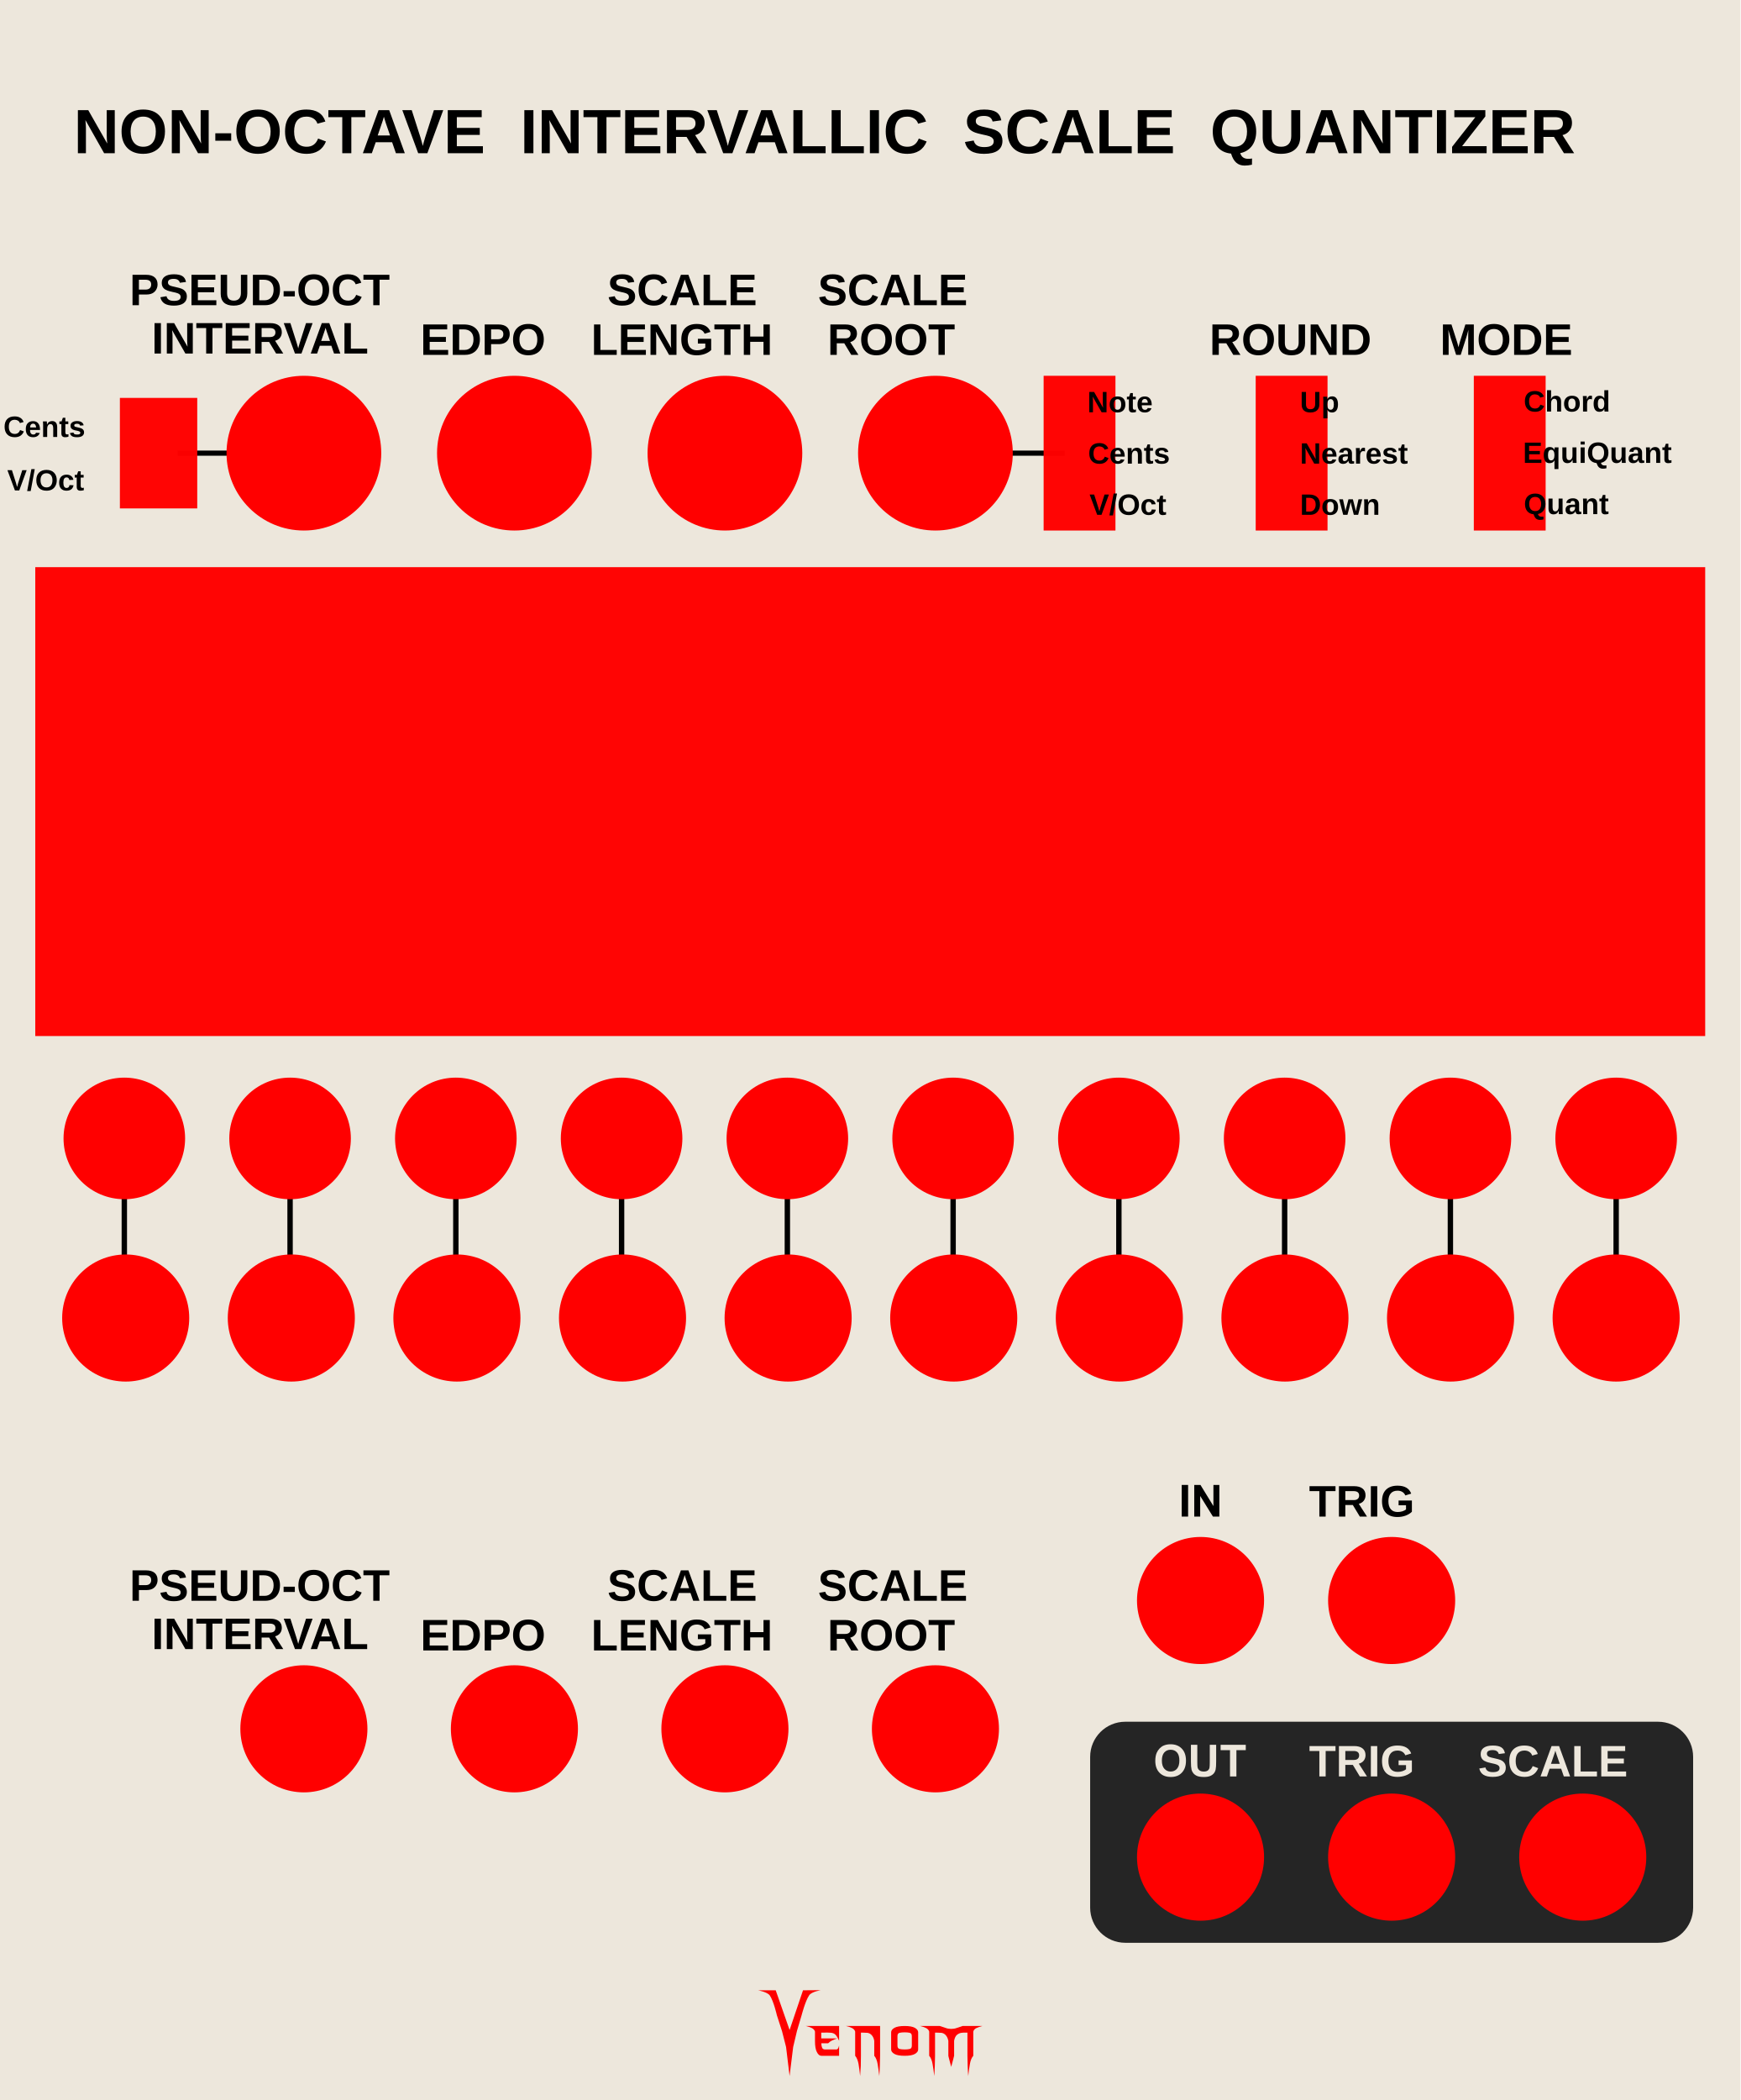
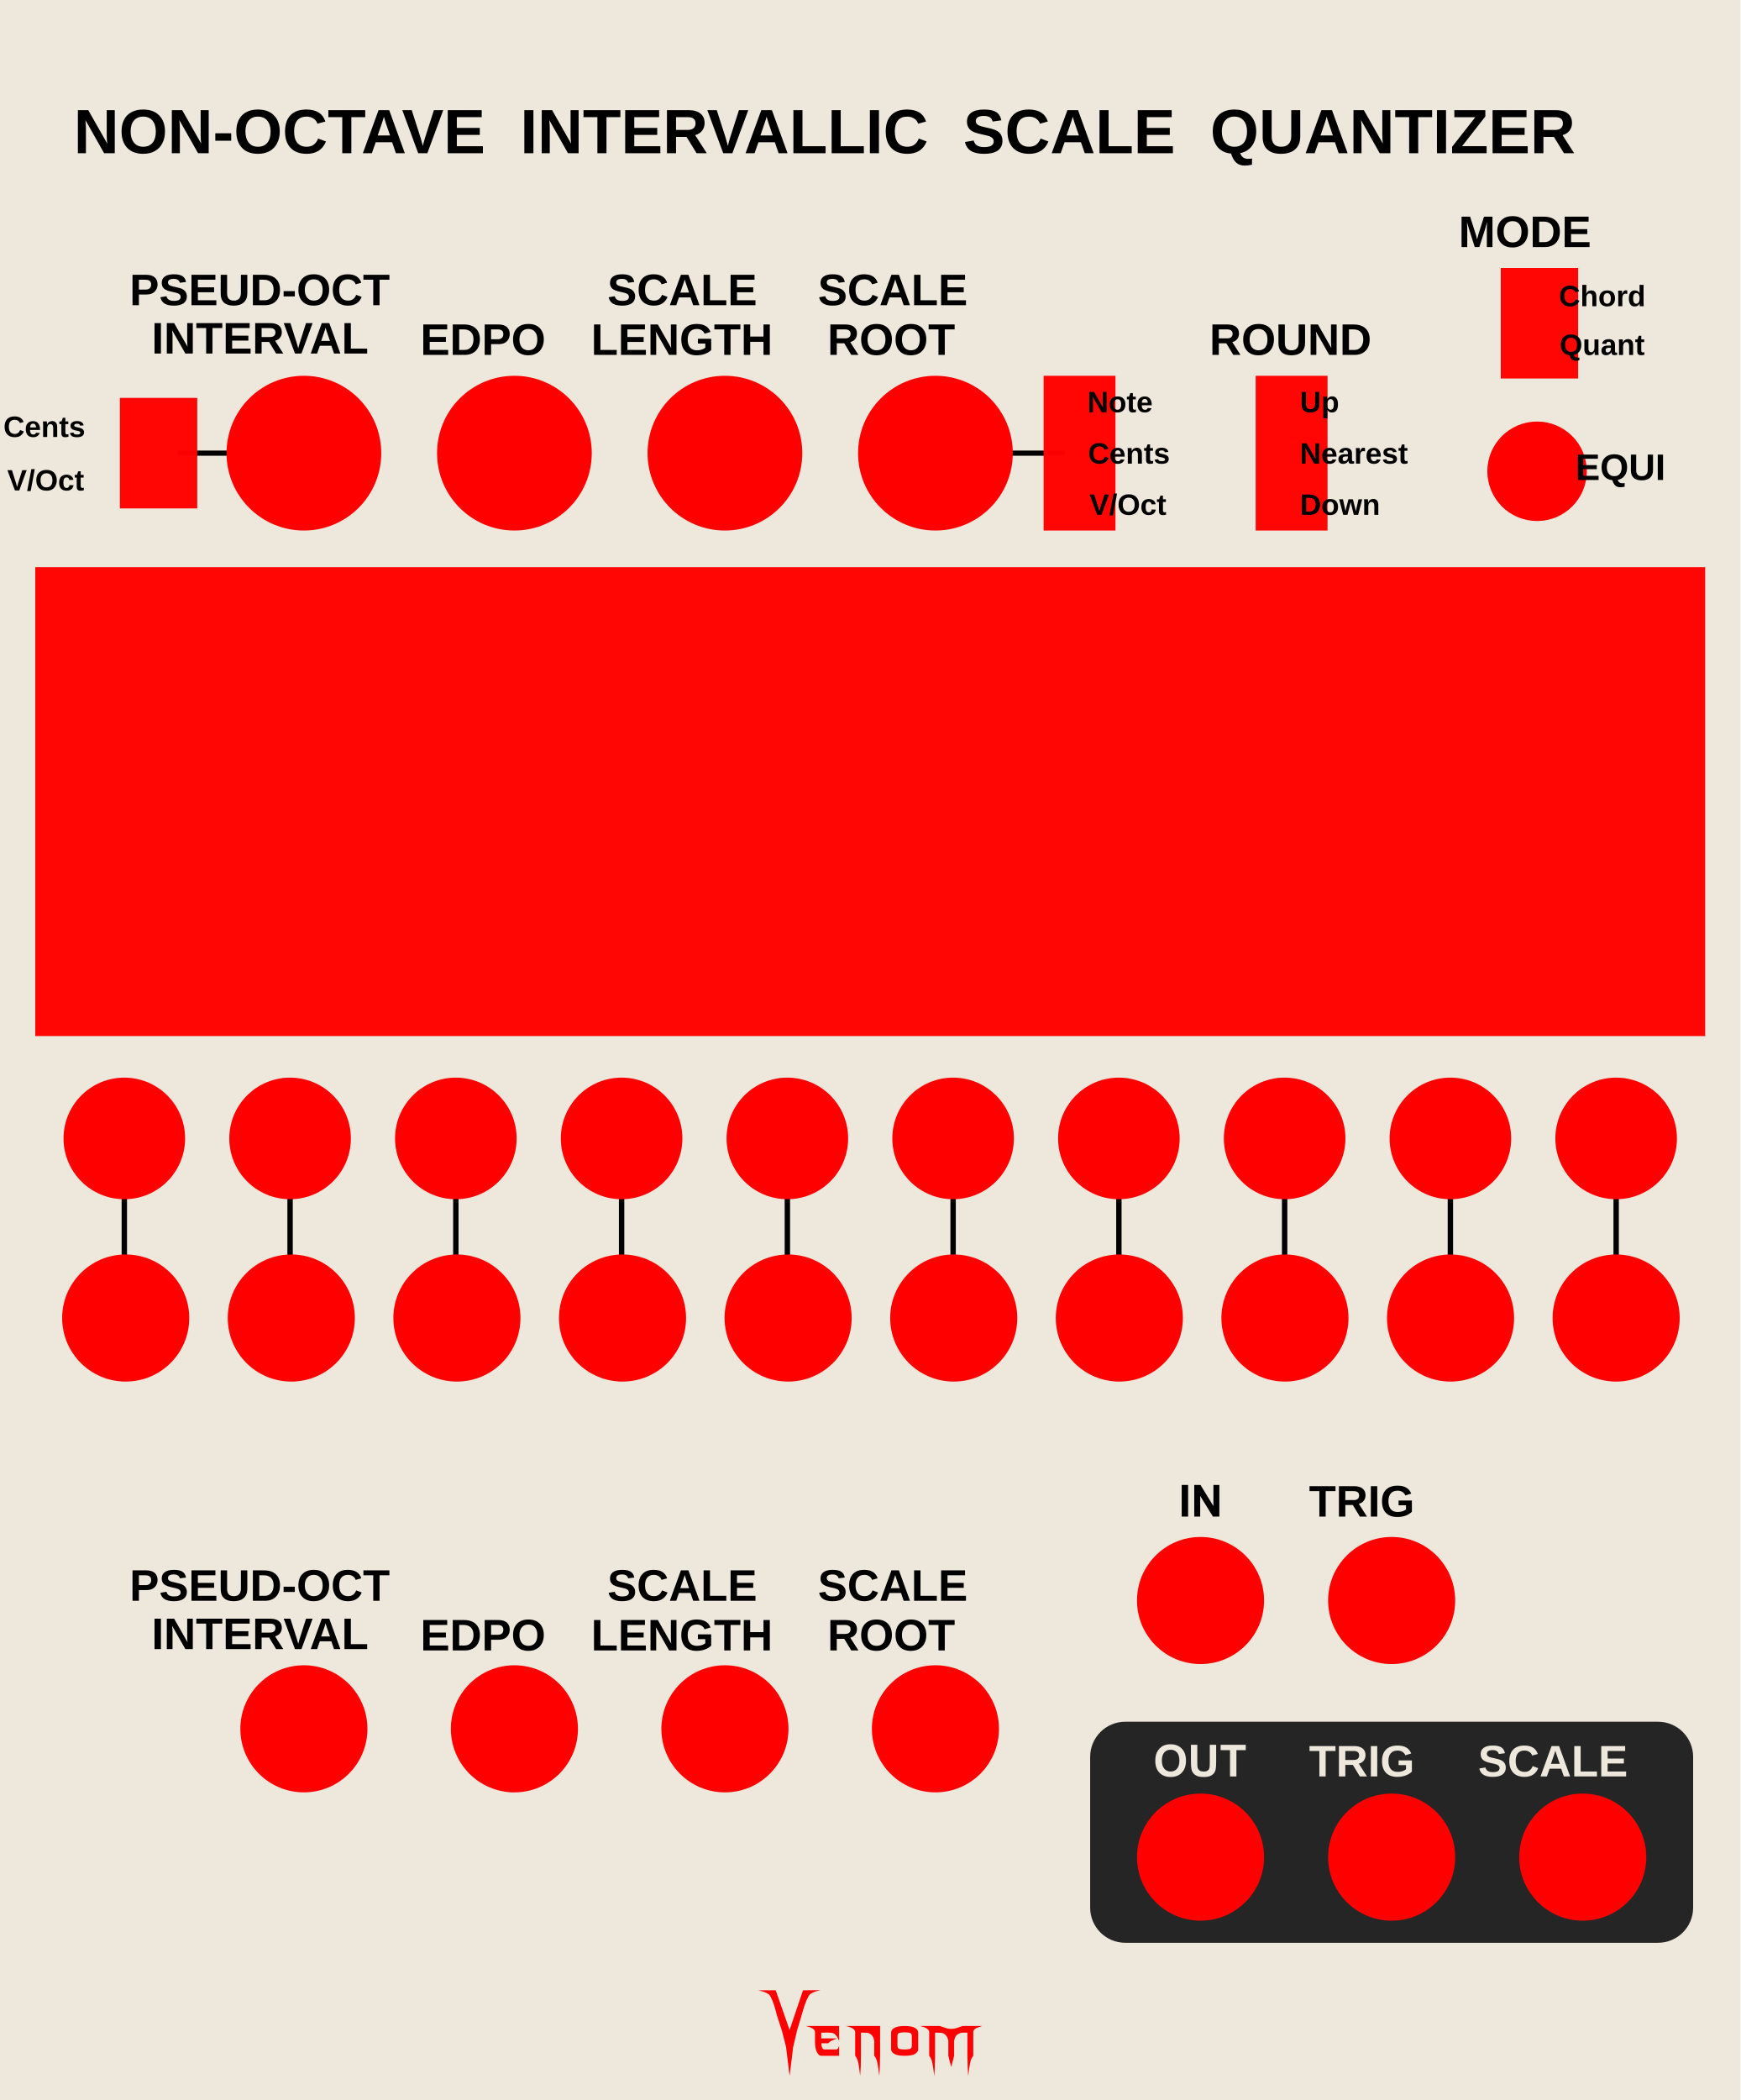
<svg xmlns="http://www.w3.org/2000/svg" width="315" height="380" viewBox="0 0 315 380" version="1.1" id="svg100">
  <defs id="defs7">
    <rect x="85" y="10" width="51.058" height="25" id="rect29906" />
    <linearGradient id="a8e142bb-541b-4903-be63-d5d069028a5d" x1="22.5" x2="22.5" y2="380" gradientUnits="userSpaceOnUse">
      <stop offset="0" stop-color="#ebebeb" id="stop2" />
      <stop offset="1" stop-color="#e1e1e1" id="stop4" />
    </linearGradient>
  </defs>
  <g id="aea613ef-74be-49bf-be45-c0734aee674b" data-name="FND BG" style="fill:#ede7dc;fill-opacity:1" transform="scale(7,1)">
    <rect width="45" height="380" fill="url(#a8e142bb-541b-4903-be63-d5d069028a5d)" id="rect9" style="fill:#ede7dc;fill-opacity:1" x="0" y="0" />
  </g>
  <rect x="197.302" y="311.552" width="109.13" height="40" rx="6.359" fill="#1f1f1f" id="rect56" style="fill:#252525;fill-opacity:1;stroke-width:1.976" />
  <g id="f45e0130-37b7-4f8b-95b3-6408baa23eb1" data-name="components" style="display:inline">
    <path style="fill:none;stroke:#000000;stroke-width:0.972;stroke-linecap:butt;stroke-linejoin:miter;stroke-miterlimit:4;stroke-dasharray:none;stroke-opacity:1" d="m 172.5,206 v 32.49" id="path98186-30" />
    <path style="display:inline;fill:none;stroke:#000000;stroke-width:0.972;stroke-linecap:butt;stroke-linejoin:miter;stroke-miterlimit:4;stroke-dasharray:none;stroke-opacity:1" d="m 202.5,206 v 32.49" id="path98186-3-1" />
    <path style="display:inline;fill:none;stroke:#000000;stroke-width:0.972;stroke-linecap:butt;stroke-linejoin:miter;stroke-miterlimit:4;stroke-dasharray:none;stroke-opacity:1" d="m 232.5,206 v 32.49" id="path98186-0-3" />
    <path style="display:inline;fill:none;stroke:#000000;stroke-width:0.972;stroke-linecap:butt;stroke-linejoin:miter;stroke-miterlimit:4;stroke-dasharray:none;stroke-opacity:1" d="m 262.5,206 v 32.49" id="path98186-9-8" />
    <path style="display:inline;fill:none;stroke:#000000;stroke-width:0.972;stroke-linecap:butt;stroke-linejoin:miter;stroke-miterlimit:4;stroke-dasharray:none;stroke-opacity:1" d="m 292.5,206 v 32.49" id="path98186-07-7" />
    <path style="fill:none;stroke:#000000;stroke-width:0.972;stroke-linecap:butt;stroke-linejoin:miter;stroke-miterlimit:4;stroke-dasharray:none;stroke-opacity:1" d="m 22.5,206 v 32.49" id="path98186" />
    <path style="display:inline;fill:none;stroke:#000000;stroke-width:0.972;stroke-linecap:butt;stroke-linejoin:miter;stroke-miterlimit:4;stroke-dasharray:none;stroke-opacity:1" d="m 52.5,206 v 32.49" id="path98186-3" />
    <path style="display:inline;fill:none;stroke:#000000;stroke-width:0.972;stroke-linecap:butt;stroke-linejoin:miter;stroke-miterlimit:4;stroke-dasharray:none;stroke-opacity:1" d="m 82.5,206 v 32.49" id="path98186-0" />
    <path style="display:inline;fill:none;stroke:#000000;stroke-width:0.972;stroke-linecap:butt;stroke-linejoin:miter;stroke-miterlimit:4;stroke-dasharray:none;stroke-opacity:1" d="m 112.5,206 v 32.49" id="path98186-9" />
    <path style="display:inline;fill:none;stroke:#000000;stroke-width:0.972;stroke-linecap:butt;stroke-linejoin:miter;stroke-miterlimit:4;stroke-dasharray:none;stroke-opacity:1" d="m 142.5,206 v 32.49" id="path98186-07" />
    <g aria-label="IN" id="text38746-0-2" style="font-weight:bold;font-size:8px;line-height:1.25;font-family:Arial;-inkscape-font-specification:'Arial, Bold';font-variant-ligatures:none;text-align:center;text-anchor:middle;display:inline" transform="translate(179.5292,-51.47232)">
      <path d="m 34.344,325.902 v -5.727 H 35.5 v 5.727 z" id="path97104" />
      <path d="m 36.613,325.902 v -5.727 h 1.125 L 40.082,324 v -3.824 h 1.074 v 5.727 H 39.996 L 37.688,322.168 v 3.734 z" id="path97106" />
    </g>
    <text xml:space="preserve" style="font-style:normal;font-variant:normal;font-weight:bold;font-stretch:normal;font-size:11.333px;line-height:1.25;font-family:Arial;-inkscape-font-specification:'Arial, Bold';font-variant-ligatures:none;font-variant-caps:normal;font-variant-numeric:normal;font-variant-east-asian:normal;text-align:center;text-anchor:middle;display:inline" x="157.11" y="27.729" id="text6379-7">
      <tspan id="tspan8922" x="157.11" y="27.729">NON-OCTAVE  INTERVALLIC  SCALE  QUANTIZER</tspan>
    </text>
    <text xml:space="preserve" style="font-style:normal;font-variant:normal;font-weight:bold;font-stretch:normal;font-size:8px;line-height:1.25;font-family:Arial;-inkscape-font-specification:'Arial, Bold';font-variant-ligatures:none;font-variant-caps:normal;font-variant-numeric:normal;font-variant-east-asian:normal;text-align:center;text-anchor:middle;display:inline" x="252.023" y="274.43" id="text21194">
      <tspan id="tspan21192" x="252.023" y="274.43">TRIG</tspan>
    </text>
    <g id="g24922" transform="translate(11.33334,-2)">
      <text xml:space="preserve" style="font-style:normal;font-variant:normal;font-weight:bold;font-stretch:normal;font-size:8px;line-height:1.25;font-family:Arial;-inkscape-font-specification:'Arial, Bold';font-variant-ligatures:none;font-variant-caps:normal;font-variant-numeric:normal;font-variant-east-asian:normal;text-align:center;text-anchor:middle;display:inline" x="119.867" y="66.213" id="text21194-4-8-98">
        <tspan id="tspan24804" x="119.867" y="66.213">LENGTH</tspan>
      </text>
      <text xml:space="preserve" style="font-style:normal;font-variant:normal;font-weight:bold;font-stretch:normal;font-size:8px;line-height:1.25;font-family:Arial;-inkscape-font-specification:'Arial, Bold';font-variant-ligatures:none;font-variant-caps:normal;font-variant-numeric:normal;font-variant-east-asian:normal;text-align:center;text-anchor:middle;display:inline" x="119.922" y="57.227" id="text21194-4-8-0">
        <tspan id="tspan24824" x="119.922" y="57.227">SCALE</tspan>
      </text>
    </g>
    <g id="g24928" transform="translate(4,-2)">
      <text xml:space="preserve" style="font-style:normal;font-variant:normal;font-weight:bold;font-stretch:normal;font-size:8px;line-height:1.25;font-family:Arial;-inkscape-font-specification:'Arial, Bold';font-variant-ligatures:none;font-variant-caps:normal;font-variant-numeric:normal;font-variant-east-asian:normal;text-align:center;text-anchor:middle;display:inline" x="165.089" y="66.213" id="text21194-4-8-7">
        <tspan id="tspan24904" x="165.089" y="66.213">ROOT</tspan>
      </text>
      <text xml:space="preserve" style="font-style:normal;font-variant:normal;font-weight:bold;font-stretch:normal;font-size:8px;line-height:1.25;font-family:Arial;-inkscape-font-specification:'Arial, Bold';font-variant-ligatures:none;font-variant-caps:normal;font-variant-numeric:normal;font-variant-east-asian:normal;text-align:center;text-anchor:middle;display:inline" x="165.355" y="57.227" id="text21194-4-8-3">
        <tspan id="tspan24884" x="165.355" y="57.227">SCALE</tspan>
      </text>
    </g>
    <text xml:space="preserve" style="font-style:normal;font-variant:normal;font-weight:bold;font-stretch:normal;font-size:8px;line-height:1.25;font-family:Arial;-inkscape-font-specification:'Arial, Bold';font-variant-ligatures:none;font-variant-caps:normal;font-variant-numeric:normal;font-variant-east-asian:normal;text-align:center;text-anchor:middle;display:inline" x="92.969" y="64.211" id="text21194-4-8">
      <tspan id="tspan25253" x="92.969" y="64.211">EDPO</tspan>
    </text>
    <g id="g24910" transform="translate(26,-2)">
      <text xml:space="preserve" style="font-style:normal;font-variant:normal;font-weight:bold;font-stretch:normal;font-size:8px;line-height:1.25;font-family:Arial;-inkscape-font-specification:'Arial, Bold';font-variant-ligatures:none;font-variant-caps:normal;font-variant-numeric:normal;font-variant-east-asian:normal;text-align:center;text-anchor:middle;display:inline" x="28.848" y="65.973" id="text21194-4">
        <tspan id="tspan24565" x="28.848" y="65.973">INTERVAL</tspan>
      </text>
      <text xml:space="preserve" style="font-style:normal;font-variant:normal;font-weight:bold;font-stretch:normal;font-size:8px;line-height:1.25;font-family:Arial;-inkscape-font-specification:'Arial, Bold';font-variant-ligatures:none;font-variant-caps:normal;font-variant-numeric:normal;font-variant-east-asian:normal;text-align:center;text-anchor:middle;display:inline" x="28.791" y="57.227" id="text21194-4-6">
        <tspan id="tspan24612" x="28.791" y="57.227">PSEUD-OCT</tspan>
      </text>
    </g>
    <g id="g24922-2" transform="translate(11.33334,232.4358)">
      <text xml:space="preserve" style="font-style:normal;font-variant:normal;font-weight:bold;font-stretch:normal;font-size:8px;line-height:1.25;font-family:Arial;-inkscape-font-specification:'Arial, Bold';font-variant-ligatures:none;font-variant-caps:normal;font-variant-numeric:normal;font-variant-east-asian:normal;text-align:center;text-anchor:middle;display:inline" x="119.867" y="66.213" id="text21194-4-8-98-4">
        <tspan id="tspan24804-3" x="119.867" y="66.213">LENGTH</tspan>
      </text>
      <text xml:space="preserve" style="font-style:normal;font-variant:normal;font-weight:bold;font-stretch:normal;font-size:8px;line-height:1.25;font-family:Arial;-inkscape-font-specification:'Arial, Bold';font-variant-ligatures:none;font-variant-caps:normal;font-variant-numeric:normal;font-variant-east-asian:normal;text-align:center;text-anchor:middle;display:inline" x="119.922" y="57.227" id="text21194-4-8-0-0">
        <tspan id="tspan24824-4" x="119.922" y="57.227">SCALE</tspan>
      </text>
    </g>
    <g id="g24928-7" transform="translate(4,232.4358)">
      <text xml:space="preserve" style="font-style:normal;font-variant:normal;font-weight:bold;font-stretch:normal;font-size:8px;line-height:1.25;font-family:Arial;-inkscape-font-specification:'Arial, Bold';font-variant-ligatures:none;font-variant-caps:normal;font-variant-numeric:normal;font-variant-east-asian:normal;text-align:center;text-anchor:middle;display:inline" x="165.089" y="66.213" id="text21194-4-8-7-3">
        <tspan id="tspan24904-0" x="165.089" y="66.213">ROOT</tspan>
      </text>
      <text xml:space="preserve" style="font-style:normal;font-variant:normal;font-weight:bold;font-stretch:normal;font-size:8px;line-height:1.25;font-family:Arial;-inkscape-font-specification:'Arial, Bold';font-variant-ligatures:none;font-variant-caps:normal;font-variant-numeric:normal;font-variant-east-asian:normal;text-align:center;text-anchor:middle;display:inline" x="165.355" y="57.227" id="text21194-4-8-3-1">
        <tspan id="tspan24884-3" x="165.355" y="57.227">SCALE</tspan>
      </text>
    </g>
    <text xml:space="preserve" style="font-style:normal;font-variant:normal;font-weight:bold;font-stretch:normal;font-size:8px;line-height:1.25;font-family:Arial;-inkscape-font-specification:'Arial, Bold';font-variant-ligatures:none;font-variant-caps:normal;font-variant-numeric:normal;font-variant-east-asian:normal;text-align:center;text-anchor:middle;display:inline" x="92.969" y="298.647" id="text21194-4-8-36">
      <tspan id="tspan25377" x="92.969" y="298.647">EDPO</tspan>
    </text>
    <g id="g24910-2" transform="translate(26,232.4358)">
      <text xml:space="preserve" style="font-style:normal;font-variant:normal;font-weight:bold;font-stretch:normal;font-size:8px;line-height:1.25;font-family:Arial;-inkscape-font-specification:'Arial, Bold';font-variant-ligatures:none;font-variant-caps:normal;font-variant-numeric:normal;font-variant-east-asian:normal;text-align:center;text-anchor:middle;display:inline" x="28.848" y="65.973" id="text21194-4-64">
        <tspan id="tspan24565-2" x="28.848" y="65.973">INTERVAL</tspan>
      </text>
      <text xml:space="preserve" style="font-style:normal;font-variant:normal;font-weight:bold;font-stretch:normal;font-size:8px;line-height:1.25;font-family:Arial;-inkscape-font-specification:'Arial, Bold';font-variant-ligatures:none;font-variant-caps:normal;font-variant-numeric:normal;font-variant-east-asian:normal;text-align:center;text-anchor:middle;display:inline" x="28.791" y="57.227" id="text21194-4-6-4">
        <tspan id="tspan24612-2" x="28.791" y="57.227">PSEUD-OCT</tspan>
      </text>
    </g>
    <g aria-label="OUT" id="text33436-1" style="font-weight:bold;font-size:8px;line-height:1.25;font-family:Arial;-inkscape-font-specification:'Arial, Bold';font-variant-ligatures:none;text-align:center;text-anchor:middle;fill:#ede7dc" transform="translate(89.71471,-4.447585)">
      <path d="m 119.377,323.074 q 0,-0.875 0.262,-1.469 0.195,-0.438 0.531,-0.785 0.34,-0.348 0.742,-0.516 0.535,-0.227 1.234,-0.227 1.266,0 2.023,0.785 0.762,0.785 0.762,2.184 0,1.387 -0.754,2.172 Q 123.424,326 122.162,326 q -1.277,0 -2.031,-0.777 -0.754,-0.781 -0.754,-2.148 z m 1.191,-0.039 q 0,0.973 0.449,1.477 0.449,0.5 1.141,0.5 0.691,0 1.133,-0.496 0.445,-0.5 0.445,-1.496 0,-0.984 -0.434,-1.469 -0.43,-0.484 -1.145,-0.484 -0.715,0 -1.152,0.492 -0.438,0.488 -0.438,1.477 z" id="path97131" />
      <path d="m 125.826,320.176 h 1.156 v 3.102 q 0,0.738 0.043,0.957 0.074,0.352 0.352,0.566 0.281,0.211 0.766,0.211 0.492,0 0.742,-0.199 0.25,-0.203 0.301,-0.496 0.051,-0.293 0.051,-0.973 v -3.168 h 1.156 v 3.008 q 0,1.031 -0.094,1.457 -0.094,0.426 -0.348,0.719 -0.25,0.293 -0.672,0.469 Q 128.857,326 128.178,326 q -0.82,0 -1.246,-0.188 -0.422,-0.191 -0.668,-0.492 -0.246,-0.305 -0.324,-0.637 -0.113,-0.492 -0.113,-1.453 z" id="path97133" />
      <path d="m 132.9,325.902 v -4.758 h -1.699 v -0.969 h 4.551 v 0.969 h -1.695 v 4.758 z" id="path97135" />
    </g>
    <text xml:space="preserve" style="font-style:normal;font-variant:normal;font-weight:bold;font-stretch:normal;font-size:8px;line-height:1.25;font-family:Arial;-inkscape-font-specification:'Arial, Bold';font-variant-ligatures:none;font-variant-caps:normal;font-variant-numeric:normal;font-variant-east-asian:normal;text-align:center;text-anchor:middle;fill:#ede7dc;fill-opacity:1" x="252.023" y="321.455" id="text14149">
      <tspan id="tspan14147" x="252.023" y="321.455">TRIG</tspan>
    </text>
    <text xml:space="preserve" style="font-style:normal;font-variant:normal;font-weight:bold;font-stretch:normal;font-size:8px;line-height:1.25;font-family:Arial;-inkscape-font-specification:'Arial, Bold';font-variant-ligatures:none;font-variant-caps:normal;font-variant-numeric:normal;font-variant-east-asian:normal;text-align:center;text-anchor:middle;fill:#ede7dc;fill-opacity:1" x="286.611" y="321.455" id="text14149-1">
      <tspan id="tspan16908" x="286.611" y="321.455">SCALE</tspan>
    </text>
    <path style="display:inline;fill:none;stroke:#000000;stroke-width:0.934;stroke-linecap:butt;stroke-linejoin:miter;stroke-miterlimit:4;stroke-dasharray:none;stroke-opacity:1" d="m 32.168,81.994 13.431,0.013" id="path98186-9-7" />
    <path style="display:inline;fill:none;stroke:#000000;stroke-width:0.934;stroke-linecap:butt;stroke-linejoin:miter;stroke-miterlimit:4;stroke-dasharray:none;stroke-opacity:1" d="m 179.256,81.994 13.431,0.013" id="path98186-9-7-7" />
  </g>
  <g id="g42796" transform="matrix(0.304583,0,0,0.304583,134.4375,-12.68508)" style="fill:#ff0000">
    <g aria-label="enom" id="text4270-27" style="font-size:49.389px;line-height:1.25;font-family:'NECK ROMANCER';-inkscape-font-specification:'NECK ROMANCER, Normal';font-variant-ligatures:none;text-align:center;text-anchor:middle;fill:#ff0000;stroke-width:2.646">
      <path d="m 46.609,1249.244 q 0,1.158 0,3.425 3.183,0 9.453,0 -1.64,0.579 -2.99,1.206 -1.35,0.627 -2.363,1.688 -1.35,0 -4.051,0 0,1.495 0.434,2.556 0.386,1.109 1.833,1.109 2.267,0 6.801,0 0.482,-0.145 0.868,-0.627 0.338,-0.53 0.627,-1.736 0,2.026 0,6.125 -3.521,0 -10.563,0 -1.543,0 -2.653,-2.219 -1.109,-2.17 -1.109,-6.318 0,-1.978 0,-5.836 -0.386,-1.35 -1.881,-2.122 -1.495,-0.724 -3.569,-1.206 6.608,0 19.775,0 0,2.942 0,8.778 -1.206,-2.701 -2.219,-3.666 -1.013,-0.965 -2.701,-1.109 -0.916,-0.097 -2.17,-0.097 -1.206,0.048 -2.846,0.048 -0.241,0 -0.675,0 z" id="path42762" style="fill:#ff0000" />
      <path d="m 81.577,1245.289 q 0,5.884 0,17.701 0,3.087 -0.145,6.077 -0.096,3.039 -0.338,5.933 -0.386,-3.714 -0.965,-6.994 -0.531,-3.328 -2.026,-5.016 0,-2.99 0,-8.923 -0.241,-1.351 -0.723,-2.219 -0.482,-0.868 -1.061,-1.399 -1.109,-1.013 -2.412,-1.109 -1.35,-0.097 -2.267,-0.097 -0.482,0 -1.447,0 0,4.582 0,13.746 0,3.087 -0.096,6.077 -0.145,3.039 -0.386,5.933 -0.386,-3.714 -0.916,-6.994 -0.579,-3.328 -2.026,-5.016 0,-4.823 0,-14.373 -0.386,-1.35 -1.881,-2.122 -1.495,-0.724 -3.569,-1.206 6.752,0 20.257,0 z" id="path42764" style="fill:#ff0000" />
      <path d="m 104.197,1249.051 q 0,3.376 0,10.177 0,1.543 -1.929,2.653 -1.929,1.109 -6.077,1.109 -4.196,0 -6.125,-1.109 -1.929,-1.109 -1.929,-2.653 0,-3.376 0,-10.177 0,-1.543 1.929,-2.653 1.929,-1.109 6.125,-1.109 4.148,0 6.077,1.109 1.929,1.109 1.929,2.653 z m -3.762,7.91 q 0,-1.881 0,-5.643 0,-1.688 -1.254,-1.978 -1.206,-0.289 -2.99,-0.289 -1.833,0 -3.039,0.289 -1.254,0.289 -1.254,1.978 0,1.881 0,5.643 0,1.688 1.254,1.977 1.206,0.289 3.039,0.289 1.785,0 2.99,-0.289 1.254,-0.289 1.254,-1.977 z" id="path42766" style="fill:#ff0000" />
      <path d="m 142.348,1245.289 q -2.026,0.482 -3.521,1.206 -1.543,0.772 -1.881,2.122 0,4.775 0,14.373 -1.495,1.688 -2.026,5.016 -0.579,3.28 -0.965,6.994 -0.241,-2.894 -0.338,-5.933 -0.145,-2.99 -0.145,-6.077 0,-4.582 0,-13.746 -0.482,0 -1.399,0 -0.531,0 -1.158,0 -0.627,0 -1.302,0.145 -1.254,0.241 -2.412,1.206 -1.158,0.965 -1.64,3.473 0,2.99 0,8.923 -0.145,0.627 -0.289,1.109 -0.097,0.482 -0.193,0.82 -0.531,1.978 -0.386,1.351 0.193,-0.627 -0.289,1.158 -0.097,0.338 -0.241,0.868 -0.145,0.531 -0.338,1.302 -0.145,-0.675 -0.289,-1.206 -0.145,-0.482 -0.241,-0.82 -0.531,-2.026 -0.338,-1.302 0.193,0.772 -0.434,-1.688 -0.048,-0.289 -0.193,-0.724 -0.097,-0.386 -0.193,-0.868 0,-2.99 0,-8.923 -0.289,-1.351 -0.772,-2.219 -0.482,-0.868 -1.061,-1.399 -1.109,-1.013 -2.412,-1.109 -1.302,-0.097 -2.267,-0.097 -0.482,0 -1.399,0 0,4.582 0,13.746 0,3.087 -0.145,6.077 -0.097,3.039 -0.338,5.933 -0.386,-3.714 -0.965,-6.994 -0.531,-3.328 -2.026,-5.016 0,-4.823 0,-14.373 -0.386,-1.35 -1.881,-2.122 -1.495,-0.724 -3.569,-1.206 3.955,0 11.768,0 1.158,0.386 3.473,1.157 0.772,0.289 1.592,0.434 0.82,0.145 1.688,0.145 0.868,0 1.736,-0.145 0.82,-0.145 1.592,-0.434 1.158,-0.386 3.424,-1.157 3.955,0 11.768,0 z" id="path42768" style="fill:#ff0000" />
    </g>
    <g aria-label="V" transform="matrix(1.236317,0,0,0.8088538,-497.8809,123.4859)" id="text4270-3-5-2" style="font-size:78.506px;line-height:1.25;font-family:Nosferotica;-inkscape-font-specification:'Nosferotica, Normal';font-variant-ligatures:none;text-align:center;text-anchor:middle;fill:#ff0000;stroke-width:3.271">
      <path d="m 431.65,1360.686 8.574,-0.102 c 0,0 -4.408,1.088 -5.599,3.728 -1.881,4.169 -3.642,14.663 -3.642,14.663 l -2.233,11.519 -1.833,11.831 -1.718,21.311 -1.695,-21.311 -1.922,-11.521 -2.501,-11.829 c 0,0 -1.52,-10.287 -3.383,-14.483 -1.145,-2.579 -5.634,-3.806 -5.634,-3.806 h 8.466 l 6.669,29.157 z" id="path30410" style="fill:#ff0000" />
    </g>
  </g>
  <text xml:space="preserve" id="text29904" style="font-weight:bold;font-size:8px;line-height:1.25;font-family:Arial;-inkscape-font-specification:'Arial, Bold';font-variant-ligatures:none;text-align:center;white-space:pre;shape-inside:url(#rect29906)" />
  <g id="layer1" style="display:inline">
    <circle style="fill:#ff0000;stroke:#ff0000;stroke-width:1.949;stroke-opacity:1" id="path1065" cx="172.611" cy="238.5" r="10.525" />
    <circle style="fill:#ff0000;stroke:#ff0000;stroke-width:1.949;stroke-opacity:1" id="path1065-7" cx="202.583" cy="238.5" r="10.525" />
    <circle style="fill:#ff0000;stroke:#ff0000;stroke-width:1.949;stroke-opacity:1" id="path1065-7-1" cx="232.556" cy="238.5" r="10.525" />
    <circle style="fill:#ff0000;stroke:#ff0000;stroke-width:1.949;stroke-opacity:1" id="path1065-7-2" cx="262.528" cy="238.5" r="10.525" />
    <circle style="display:inline;fill:#ff0000;stroke:#ff0000;stroke-width:1.949;stroke-opacity:1" id="path1065-7-2-9" cx="292.5" cy="238.5" r="10.525" />
    <ellipse style="fill:#ff0000;stroke:#ff0000;stroke-width:2.373;stroke-opacity:1" id="path1065-77-3" cx="93.1" cy="82" rx="12.814" ry="12.813" />
    <ellipse style="display:inline;fill:#ff0000;stroke:#ff0000;stroke-width:2.373;stroke-opacity:1" id="path1065-77-3-94" cx="131.2" cy="82" rx="12.814" ry="12.813" />
    <ellipse style="display:inline;fill:#ff0000;stroke:#ff0000;stroke-width:2.373;stroke-opacity:1" id="path1065-77-3-7" cx="169.3" cy="82" rx="12.814" ry="12.813" />
    <ellipse style="display:inline;fill:#ff0000;stroke:#ff0000;stroke-width:2.373;stroke-opacity:1" id="path1065-77-3-9" cx="55" cy="82" rx="12.814" ry="12.813" />
    <circle style="fill:#ff0000;stroke:#ff0000;stroke-width:1.949;stroke-opacity:1" id="path1065-9" cx="22.75" cy="238.5" r="10.525" />
    <circle style="fill:#ff0000;stroke:#ff0000;stroke-width:1.949;stroke-opacity:1" id="path1065-7-10" cx="52.722" cy="238.5" r="10.525" />
    <circle style="fill:#ff0000;stroke:#ff0000;stroke-width:1.949;stroke-opacity:1" id="path1065-7-1-3" cx="82.694" cy="238.5" r="10.525" />
    <circle style="fill:#ff0000;stroke:#ff0000;stroke-width:1.949;stroke-opacity:1" id="path1065-7-2-2" cx="112.667" cy="238.5" r="10.525" />
    <circle style="display:inline;fill:#ff0000;stroke:#ff0000;stroke-width:1.949;stroke-opacity:1" id="path1065-7-2-9-7" cx="142.639" cy="238.5" r="10.525" />
    <circle style="fill:#ff0000;stroke:#ff0000;stroke-width:1.865;stroke-opacity:1" id="path1065-77-7" cx="22.5" cy="206" r="10.068" />
    <circle style="display:inline;fill:#ff0000;stroke:#ff0000;stroke-width:1.865;stroke-opacity:1" id="path1065-7-2-6-5" cx="82.5" cy="206" r="10.068" />
    <circle style="display:inline;fill:#ff0000;stroke:#ff0000;stroke-width:1.865;stroke-opacity:1" id="path1065-7-2-5-5" cx="52.5" cy="206" r="10.068" />
    <circle style="display:inline;fill:#ff0000;stroke:#ff0000;stroke-width:1.865;stroke-opacity:1" id="path1065-7-2-7-0" cx="112.5" cy="206" r="10.068" />
    <circle style="display:inline;fill:#ff0000;stroke:#ff0000;stroke-width:1.865;stroke-opacity:1" id="path1065-7-2-58-6" cx="142.5" cy="206" r="10.068" />
    <circle style="display:inline;fill:#ff0000;stroke:#ff0000;stroke-width:1.865;stroke-opacity:1" id="path1065-7-2-58-6-0" cx="292.5" cy="206" r="10.068" />
+     <circle style="display:inline;fill:#ff0000;stroke:#ff0000;stroke-width:1.526;stroke-opacity:1" id="path1065-7-2-58-6-0-3" cx="278.188" cy="85.279" r="8.237" />
    <circle style="display:inline;fill:#ff0000;stroke:#ff0000;stroke-width:1.865;stroke-opacity:1" id="path1065-7-2-58-6-5" cx="172.5" cy="206" r="10.068" />
    <circle style="display:inline;fill:#ff0000;stroke:#ff0000;stroke-width:1.865;stroke-opacity:1" id="path1065-7-2-58-6-54" cx="202.5" cy="206" r="10.068" />
    <circle style="display:inline;fill:#ff0000;stroke:#ff0000;stroke-width:1.865;stroke-opacity:1" id="path1065-7-2-58-6-8" cx="232.5" cy="206" r="10.068" />
    <circle style="display:inline;fill:#ff0000;stroke:#ff0000;stroke-width:1.865;stroke-opacity:1" id="path1065-7-2-58-6-1" cx="262.5" cy="206" r="10.068" />
    <rect style="display:inline;opacity:0.98;fill:#ff0000;stroke:none;stroke-width:7.433" id="rect3239-8" width="302.233" height="84.847" x="6.383" y="102.629" />
    <circle style="display:inline;fill:#ff0000;stroke:#ff0000;stroke-width:1.949;stroke-opacity:1" id="path1065-72" cx="217.279" cy="336.052" r="10.525" />
    <circle style="display:inline;fill:#ff0000;stroke:#ff0000;stroke-width:1.949;stroke-opacity:1" id="path1065-72-8" cx="251.867" cy="336.052" r="10.525" />
    <circle style="display:inline;fill:#ff0000;stroke:#ff0000;stroke-width:1.949;stroke-opacity:1" id="path1065-72-4" cx="286.455" cy="336.052" r="10.525" />
    <circle style="display:inline;fill:#ff0000;stroke:#ff0000;stroke-width:1.949;stroke-opacity:1" id="path1065-72-81" cx="217.279" cy="289.616" r="10.525" />
    <circle style="display:inline;fill:#ff0000;stroke:#ff0000;stroke-width:1.949;stroke-opacity:1" id="path1065-72-8-6" cx="251.867" cy="289.616" r="10.525" />
    <circle style="display:inline;fill:#ff0000;stroke:#ff0000;stroke-width:1.949;stroke-opacity:1" id="path1065-72-2" cx="131.2" cy="312.834" r="10.525" />
    <circle style="display:inline;fill:#ff0000;stroke:#ff0000;stroke-width:1.949;stroke-opacity:1" id="path1065-72-2-0" cx="169.3" cy="312.834" r="10.525" />
    <circle style="display:inline;fill:#ff0000;stroke:#ff0000;stroke-width:1.949;stroke-opacity:1" id="path1065-72-6" cx="93.1" cy="312.834" r="10.525" />
    <circle style="display:inline;fill:#ff0000;stroke:#ff0000;stroke-width:1.949;stroke-opacity:1" id="path1065-72-3" cx="55" cy="312.834" r="10.525" />
    <rect style="display:inline;opacity:0.98;fill:#ff0000;fill-opacity:1;stroke-width:0.331" id="rect28157-0" width="14" height="20" x="21.698" y="72" rx="0" />
    <g id="g62358" transform="translate(-2,0.03616855)">
      <text xml:space="preserve" style="font-style:normal;font-variant:normal;font-weight:bold;font-stretch:normal;font-size:5.333px;line-height:1.25;font-family:Arial;-inkscape-font-specification:'Arial, Bold';font-variant-ligatures:none;font-variant-caps:normal;font-variant-numeric:normal;font-variant-east-asian:normal;text-align:center;text-anchor:middle;display:inline" x="15.461" y="88.712" id="text56679-39">
        <tspan id="tspan56677-6" x="15.461" y="88.712">V/Oct</tspan>
      </text>
      <text xml:space="preserve" style="font-style:normal;font-variant:normal;font-weight:bold;font-stretch:normal;font-size:5.333px;line-height:1.25;font-family:Arial;-inkscape-font-specification:'Arial, Bold';font-variant-ligatures:none;font-variant-caps:normal;font-variant-numeric:normal;font-variant-east-asian:normal;text-align:center;text-anchor:middle;display:inline" x="15.206" y="79.033" id="text56679-4-7">
        <tspan id="tspan61642-1" x="15.206" y="79.033">Cents</tspan>
      </text>
    </g>
    <g id="g62509">
      <rect style="opacity:0.98;fill:#ff0000;fill-opacity:1;stroke-width:0.378" id="rect28157" width="13" height="28" x="188.881" y="68" rx="0" />
      <g id="g62366" transform="translate(2,-0.05524811)">
        <text xml:space="preserve" style="font-style:normal;font-variant:normal;font-weight:bold;font-stretch:normal;font-size:5.333px;line-height:1.25;font-family:Arial;-inkscape-font-specification:'Arial, Bold';font-variant-ligatures:none;font-variant-caps:normal;font-variant-numeric:normal;font-variant-east-asian:normal;text-align:center;text-anchor:middle" x="208.813" y="93.213" id="text56679">
          <tspan id="tspan56677" x="208.813" y="93.213">V/Oct</tspan>
        </text>
        <text xml:space="preserve" style="font-style:normal;font-variant:normal;font-weight:bold;font-stretch:normal;font-size:5.333px;line-height:1.25;font-family:Arial;-inkscape-font-specification:'Arial, Bold';font-variant-ligatures:none;font-variant-caps:normal;font-variant-numeric:normal;font-variant-east-asian:normal;text-align:center;text-anchor:middle;display:inline" x="209.002" y="83.947" id="text56679-4">
          <tspan id="tspan61642" x="209.002" y="83.947">Cents</tspan>
        </text>
        <text xml:space="preserve" style="font-style:normal;font-variant:normal;font-weight:bold;font-stretch:normal;font-size:5.333px;line-height:1.25;font-family:Arial;-inkscape-font-specification:'Arial, Bold';font-variant-ligatures:none;font-variant-caps:normal;font-variant-numeric:normal;font-variant-east-asian:normal;text-align:center;text-anchor:middle;display:inline" x="207.375" y="74.651" id="text56679-3">
          <tspan id="tspan61679" x="207.375" y="74.651">Note</tspan>
        </text>
      </g>
    </g>
    <g id="g63269" transform="translate(2)">
      <text xml:space="preserve" style="font-style:normal;font-variant:normal;font-weight:bold;font-stretch:normal;font-size:8px;line-height:1.25;font-family:Arial;-inkscape-font-specification:'Arial, Bold';font-variant-ligatures:none;font-variant-caps:normal;font-variant-numeric:normal;font-variant-east-asian:normal;text-align:center;text-anchor:middle;display:inline" x="239.344" y="64.213" id="text21194-4-8-6">
        <tspan id="tspan62734" x="239.344" y="64.213">ROUND</tspan>
      </text>
      <rect style="opacity:0.98;fill:#ff0000;fill-opacity:1;stroke-width:0.378" id="rect28157-8" width="13" height="28" x="225.264" y="68" rx="0" />
      <g id="g63247" transform="translate(0,-0.6025224)">
        <text xml:space="preserve" style="font-style:normal;font-variant:normal;font-weight:bold;font-stretch:normal;font-size:5.333px;line-height:1.25;font-family:Arial;-inkscape-font-specification:'Arial, Bold';font-variant-ligatures:none;font-variant-caps:normal;font-variant-numeric:normal;font-variant-east-asian:normal;text-align:center;text-anchor:middle" x="247.196" y="93.761" id="text56679-48">
          <tspan id="tspan62677" x="247.196" y="93.761">Down</tspan>
        </text>
        <text xml:space="preserve" style="font-style:normal;font-variant:normal;font-weight:bold;font-stretch:normal;font-size:5.333px;line-height:1.25;font-family:Arial;-inkscape-font-specification:'Arial, Bold';font-variant-ligatures:none;font-variant-caps:normal;font-variant-numeric:normal;font-variant-east-asian:normal;text-align:center;text-anchor:middle;display:inline" x="249.711" y="84.496" id="text56679-4-6">
          <tspan id="tspan63239" x="249.711" y="84.496">Nearest</tspan>
        </text>
        <text xml:space="preserve" style="font-style:normal;font-variant:normal;font-weight:bold;font-stretch:normal;font-size:5.333px;line-height:1.25;font-family:Arial;-inkscape-font-specification:'Arial, Bold';font-variant-ligatures:none;font-variant-caps:normal;font-variant-numeric:normal;font-variant-east-asian:normal;text-align:center;text-anchor:middle;display:inline" x="243.495" y="75.2" id="text56679-3-2">
          <tspan id="tspan62637" x="243.495" y="75.2">Up</tspan>
        </text>
      </g>
    </g>
-     <text xml:space="preserve" style="font-style:normal;font-variant:normal;font-weight:bold;font-stretch:normal;font-size:8px;line-height:1.25;font-family:Arial;-inkscape-font-specification:'Arial, Bold';font-variant-ligatures:none;font-variant-caps:normal;font-variant-numeric:normal;font-variant-east-asian:normal;text-align:center;text-anchor:middle;display:inline" x="278.173" y="64.213" id="text21194-4-8-6-1">
-       <tspan id="tspan63213" x="278.173" y="64.213">MODE</tspan>
-     </text>
-     <rect style="display:inline;opacity:0.98;fill:#ff0000;fill-opacity:1;stroke-width:0.378" id="rect28157-8-0" width="13" height="28" x="266.739" y="68" rx="0" />
-     <g id="g63255" transform="translate(0,-0.564294)">
-       <text xml:space="preserve" style="font-style:normal;font-variant:normal;font-weight:bold;font-stretch:normal;font-size:5.333px;line-height:1.25;font-family:Arial;-inkscape-font-specification:'Arial, Bold';font-variant-ligatures:none;font-variant-caps:normal;font-variant-numeric:normal;font-variant-east-asian:normal;text-align:center;text-anchor:middle" x="288.671" y="93.595" id="text56679-48-0">
-         <tspan id="tspan63173" x="288.671" y="93.595">Quant</tspan>
-       </text>
-       <text xml:space="preserve" style="font-style:normal;font-variant:normal;font-weight:bold;font-stretch:normal;font-size:5.333px;line-height:1.25;font-family:Arial;-inkscape-font-specification:'Arial, Bold';font-variant-ligatures:none;font-variant-caps:normal;font-variant-numeric:normal;font-variant-east-asian:normal;text-align:center;text-anchor:middle;display:inline" x="294.292" y="84.33" id="text56679-4-6-8">
-         <tspan id="tspan63193" x="294.292" y="84.33">EquiQuant</tspan>
-       </text>
-       <text xml:space="preserve" style="font-style:normal;font-variant:normal;font-weight:bold;font-stretch:normal;font-size:5.333px;line-height:1.25;font-family:Arial;-inkscape-font-specification:'Arial, Bold';font-variant-ligatures:none;font-variant-caps:normal;font-variant-numeric:normal;font-variant-east-asian:normal;text-align:center;text-anchor:middle;display:inline" x="288.797" y="75.034" id="text56679-3-2-5">
-         <tspan id="tspan63133" x="288.797" y="75.034">Chord</tspan>
+     <text xml:space="preserve" style="font-style:normal;font-variant:normal;font-weight:bold;font-stretch:normal;font-size:6.667px;line-height:1.25;font-family:Arial;-inkscape-font-specification:'Arial, Bold';font-variant-ligatures:none;font-variant-caps:normal;font-variant-numeric:normal;font-variant-east-asian:normal;text-align:center;text-anchor:middle;display:inline" x="297.915" y="86.855" id="text56679-4-6-8">
+       <tspan id="tspan66526" x="297.915" y="86.855">EQUI</tspan>
+     </text>
+     <g id="g65655" transform="translate(5.594818,-19.51001)">
+       <rect style="display:inline;opacity:0.98;fill:#ff0000;fill-opacity:1;stroke-width:0.331" id="rect28157-0-1" width="14" height="20" x="266.027" y="68" rx="0" />
+       <text xml:space="preserve" style="font-style:normal;font-variant:normal;font-weight:bold;font-stretch:normal;font-size:8px;line-height:1.25;font-family:Arial;-inkscape-font-specification:'Arial, Bold';font-variant-ligatures:none;font-variant-caps:normal;font-variant-numeric:normal;font-variant-east-asian:normal;text-align:center;text-anchor:middle;display:inline" x="278.173" y="64.213" id="text21194-4-8-6-1">
+         <tspan id="tspan63213" x="278.173" y="64.213">MODE</tspan>
+       </text>
+       <text xml:space="preserve" style="font-style:normal;font-variant:normal;font-weight:bold;font-stretch:normal;font-size:5.333px;line-height:1.25;font-family:Arial;-inkscape-font-specification:'Arial, Bold';font-variant-ligatures:none;font-variant-caps:normal;font-variant-numeric:normal;font-variant-east-asian:normal;text-align:center;text-anchor:middle" x="289.566" y="83.744" id="text56679-48-0">
+         <tspan id="tspan63173" x="289.566" y="83.744">Quant</tspan>
+       </text>
+       <text xml:space="preserve" style="font-style:normal;font-variant:normal;font-weight:bold;font-stretch:normal;font-size:5.333px;line-height:1.25;font-family:Arial;-inkscape-font-specification:'Arial, Bold';font-variant-ligatures:none;font-variant-caps:normal;font-variant-numeric:normal;font-variant-east-asian:normal;text-align:center;text-anchor:middle;display:inline" x="289.581" y="74.917" id="text56679-3-2-5">
+         <tspan id="tspan63133" x="289.581" y="74.917">Chord</tspan>
      </text>
    </g>
  </g>
  <g id="layer2" style="display:inline" />
</svg>
